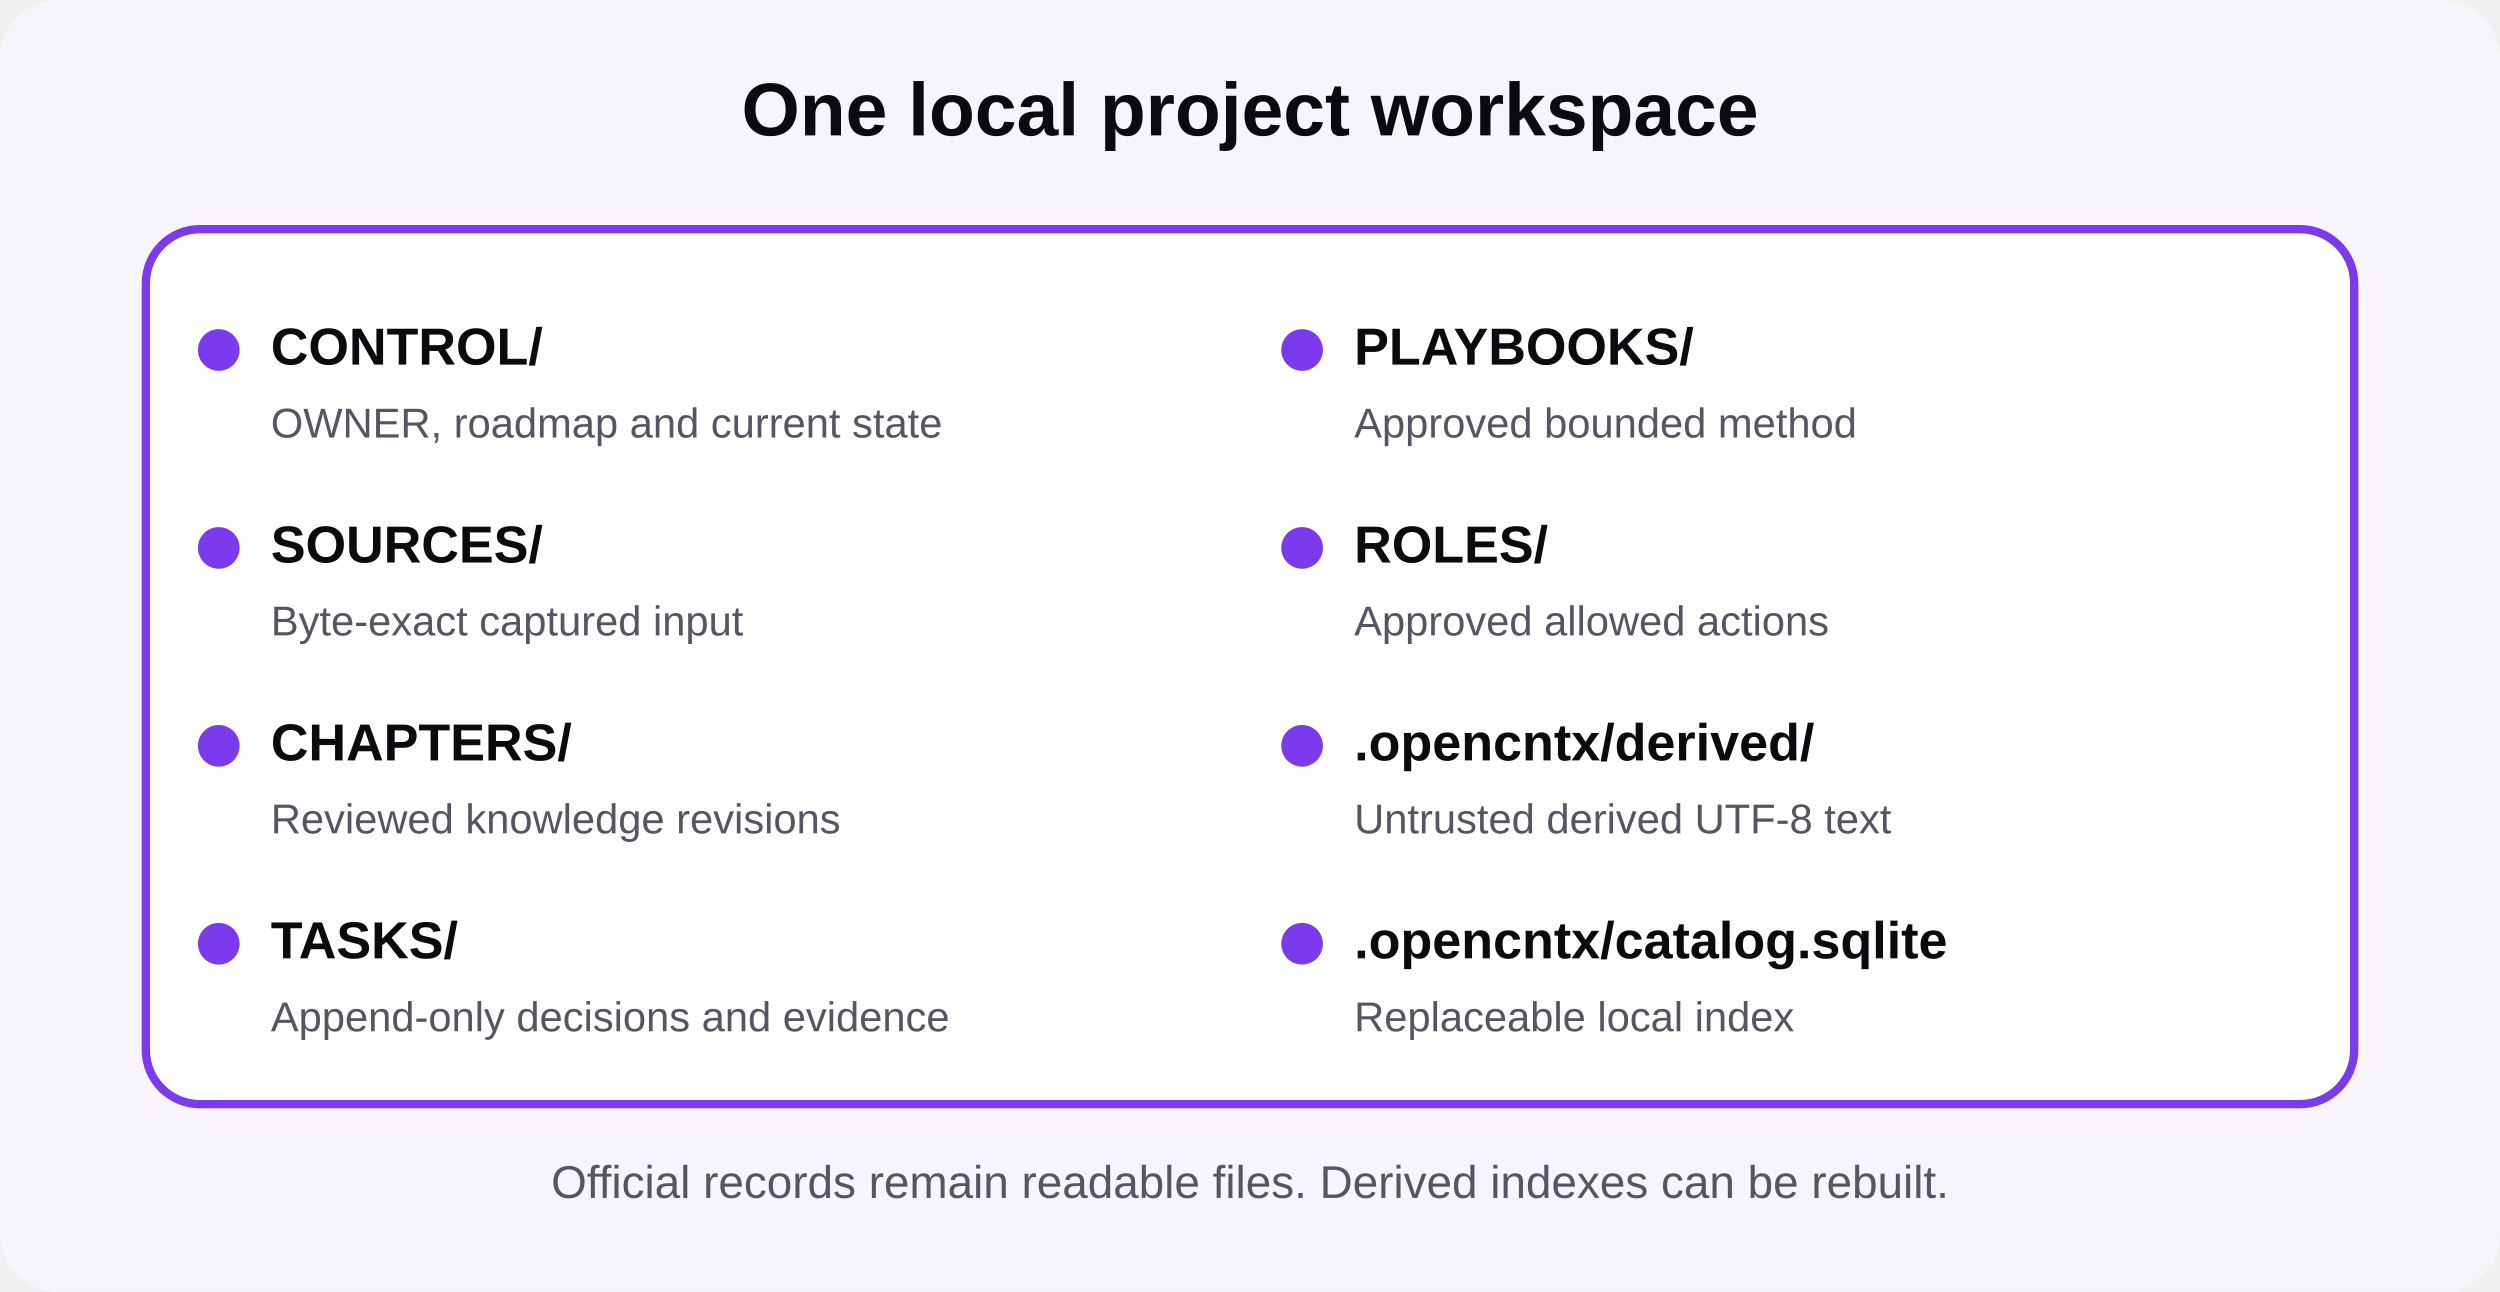
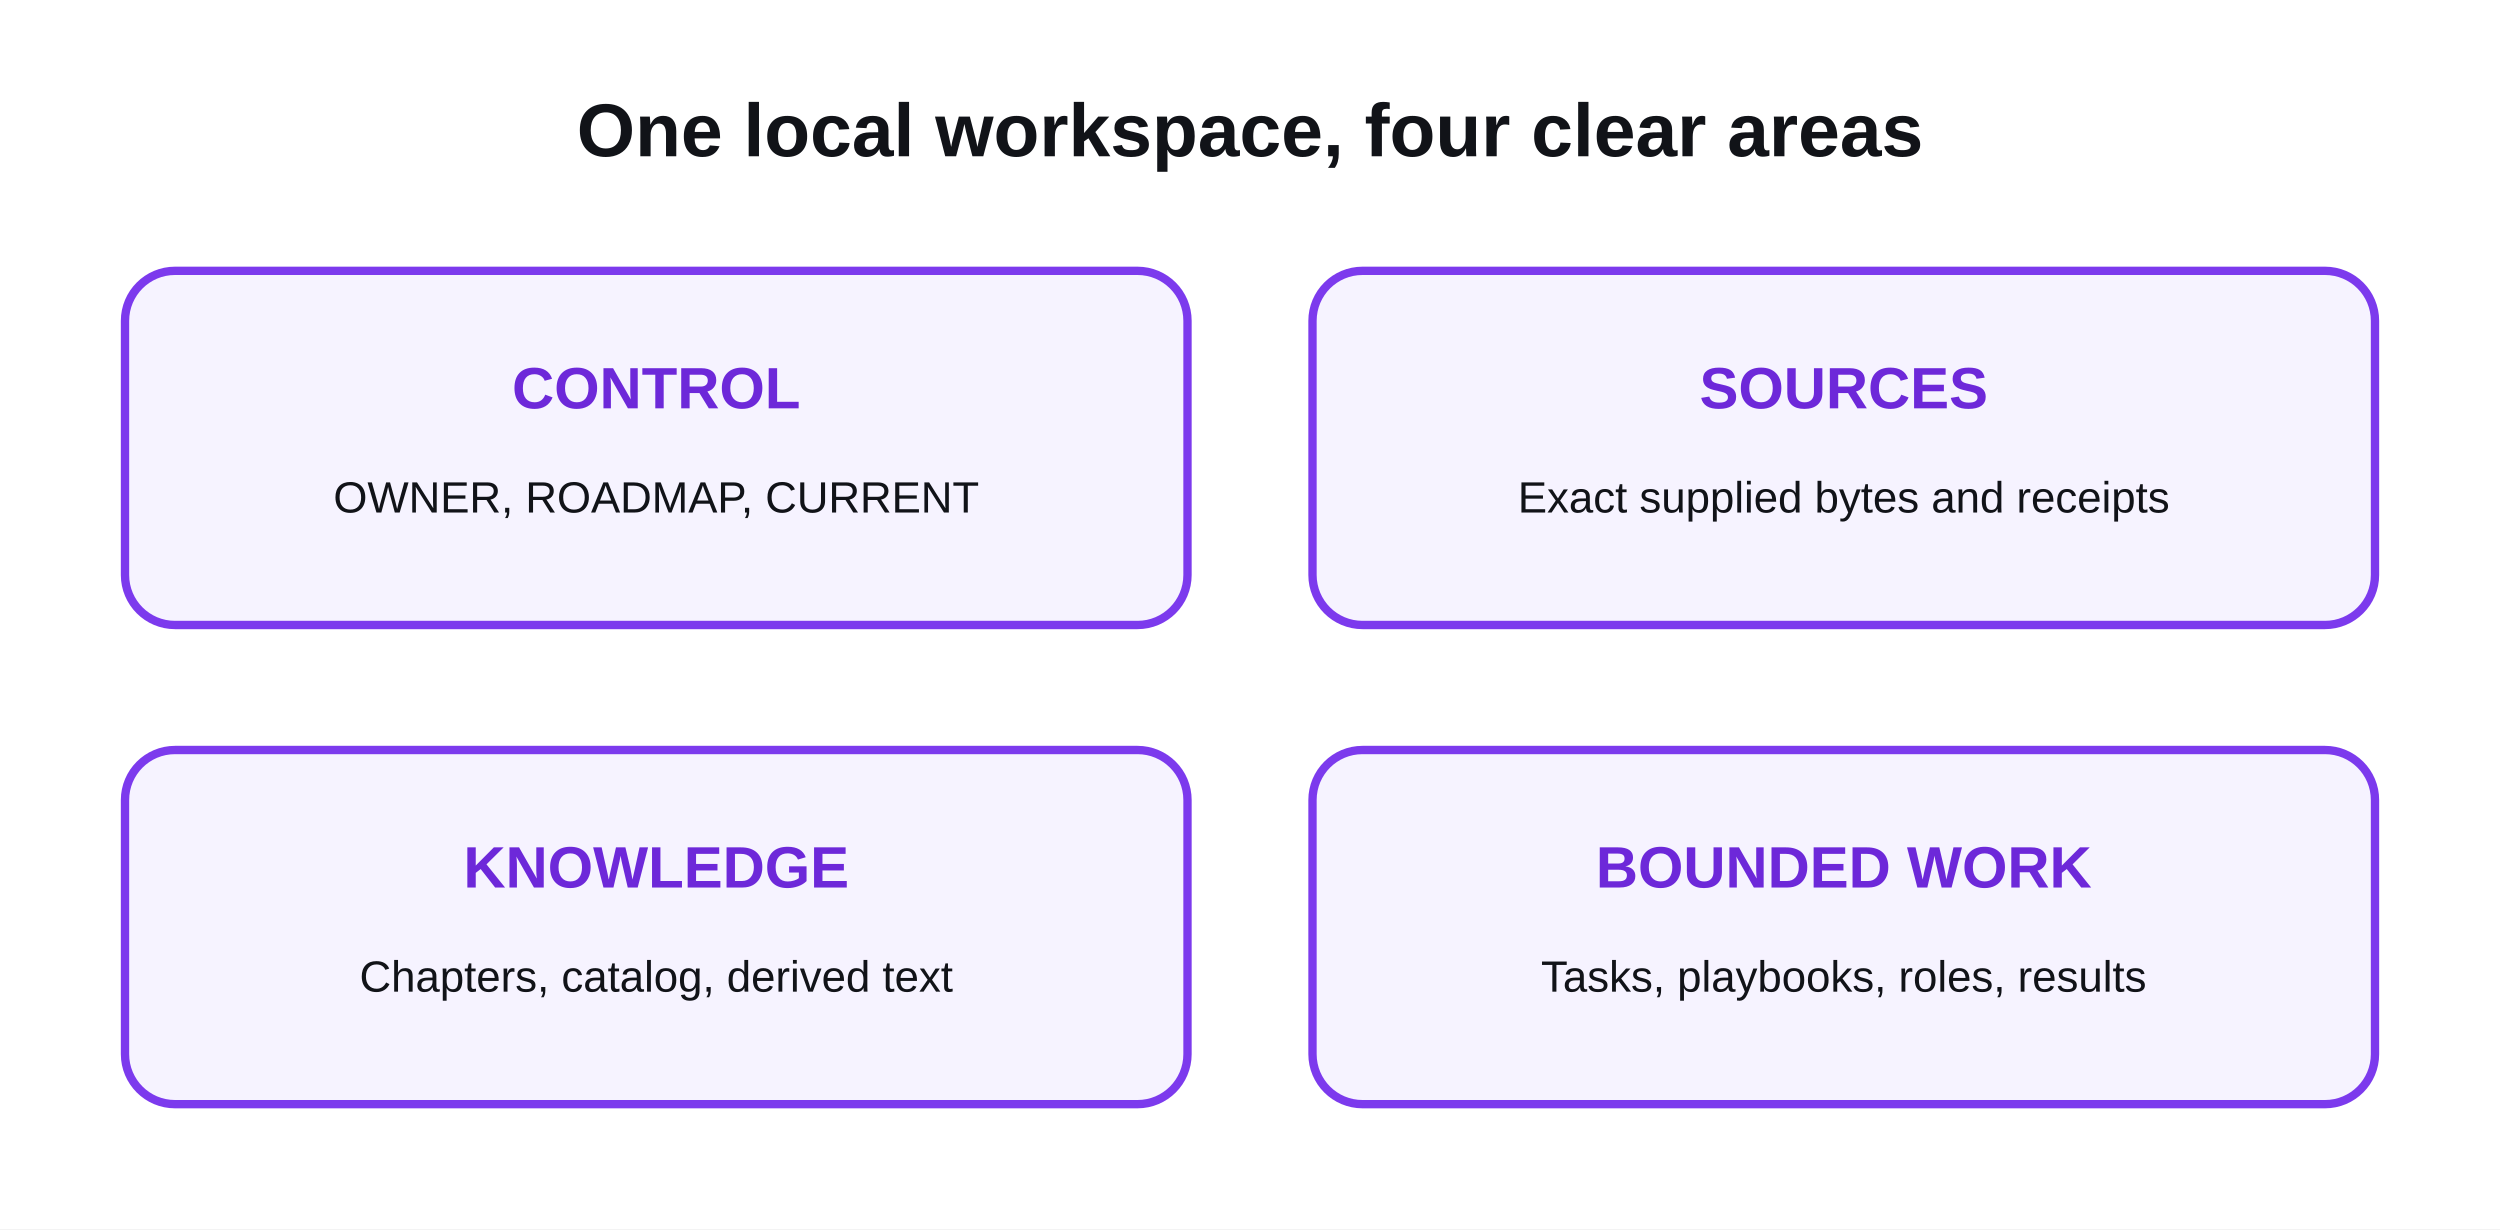
- <svg xmlns="http://www.w3.org/2000/svg" width="1200" height="620" viewBox="0 0 1200 620" role="img" aria-labelledby="title desc">
-   <rect width="1200" height="620" rx="28" fill="#F7F5FB" />
-   <text x="600" y="65" text-anchor="middle" font-family="Segoe UI, Arial, sans-serif" font-size="36" font-weight="800" fill="#0B0B0F">One local project workspace</text>
-   <g font-family="Segoe UI, Arial, sans-serif">
-     <rect x="70" y="110" width="1060" height="420" rx="26" fill="#FFFFFF" stroke="#7C3AED" stroke-width="4" />
-     <g font-size="25" font-weight="700" fill="#0B0B0F">
-       <text x="130" y="175">CONTROL/</text>
-       <text x="130" y="270">SOURCES/</text>
-       <text x="130" y="365">CHAPTERS/</text>
-       <text x="130" y="460">TASKS/</text>
-       <text x="650" y="175">PLAYBOOKS/</text>
-       <text x="650" y="270">ROLES/</text>
-       <text x="650" y="365">.opencntx/derived/</text>
-       <text x="650" y="460">.opencntx/catalog.sqlite</text>
-     </g>
-     <g font-size="20" fill="#555563">
-       <text x="130" y="210">OWNER, roadmap and current state</text>
-       <text x="130" y="305">Byte-exact captured input</text>
-       <text x="130" y="400">Reviewed knowledge revisions</text>
-       <text x="130" y="495">Append-only decisions and evidence</text>
-       <text x="650" y="210">Approved bounded method</text>
-       <text x="650" y="305">Approved allowed actions</text>
-       <text x="650" y="400">Untrusted derived UTF-8 text</text>
-       <text x="650" y="495">Replaceable local index</text>
-     </g>
-     <g fill="#7C3AED">
-       <circle cx="105" cy="168" r="10" />
-       <circle cx="105" cy="263" r="10" />
-       <circle cx="105" cy="358" r="10" />
-       <circle cx="105" cy="453" r="10" />
-       <circle cx="625" cy="168" r="10" />
-       <circle cx="625" cy="263" r="10" />
-       <circle cx="625" cy="358" r="10" />
-       <circle cx="625" cy="453" r="10" />
-     </g>
+ <svg xmlns="http://www.w3.org/2000/svg" width="1200" height="590" viewBox="0 0 1200 590" role="img" aria-labelledby="title desc">
+   <rect width="1200" height="590" fill="#FFFFFF" />
+   <text x="600" y="75" text-anchor="middle" font-family="Arial, Helvetica, sans-serif" font-size="36" font-weight="700" fill="#111318">One local workspace, four clear areas</text>
+   <g font-family="Arial, Helvetica, sans-serif">
+     <rect x="60" y="130" width="510" height="170" rx="24" fill="#F6F3FF" stroke="#7C3AED" stroke-width="4" />
+     <rect x="630" y="130" width="510" height="170" rx="24" fill="#F6F3FF" stroke="#7C3AED" stroke-width="4" />
+     <rect x="60" y="360" width="510" height="170" rx="24" fill="#F6F3FF" stroke="#7C3AED" stroke-width="4" />
+     <rect x="630" y="360" width="510" height="170" rx="24" fill="#F6F3FF" stroke="#7C3AED" stroke-width="4" />
+     <text x="315" y="196" text-anchor="middle" font-size="28" font-weight="700" fill="#6D28D9">CONTROL</text>
+     <text x="315" y="246" text-anchor="middle" font-size="21" fill="#111318">OWNER, ROADMAP, CURRENT</text>
+     <text x="885" y="196" text-anchor="middle" font-size="28" font-weight="700" fill="#6D28D9">SOURCES</text>
+     <text x="885" y="246" text-anchor="middle" font-size="21" fill="#111318">Exact supplied bytes and receipts</text>
+     <text x="315" y="426" text-anchor="middle" font-size="28" font-weight="700" fill="#6D28D9">KNOWLEDGE</text>
+     <text x="315" y="476" text-anchor="middle" font-size="21" fill="#111318">Chapters, catalog, derived text</text>
+     <text x="885" y="426" text-anchor="middle" font-size="28" font-weight="700" fill="#6D28D9">BOUNDED WORK</text>
+     <text x="885" y="476" text-anchor="middle" font-size="21" fill="#111318">Tasks, playbooks, roles, results</text>
  </g>
-   <text x="600" y="575" text-anchor="middle" font-family="Segoe UI, Arial, sans-serif" font-size="22" fill="#555563">Official records remain readable files. Derived indexes can be rebuilt.</text>
</svg>
